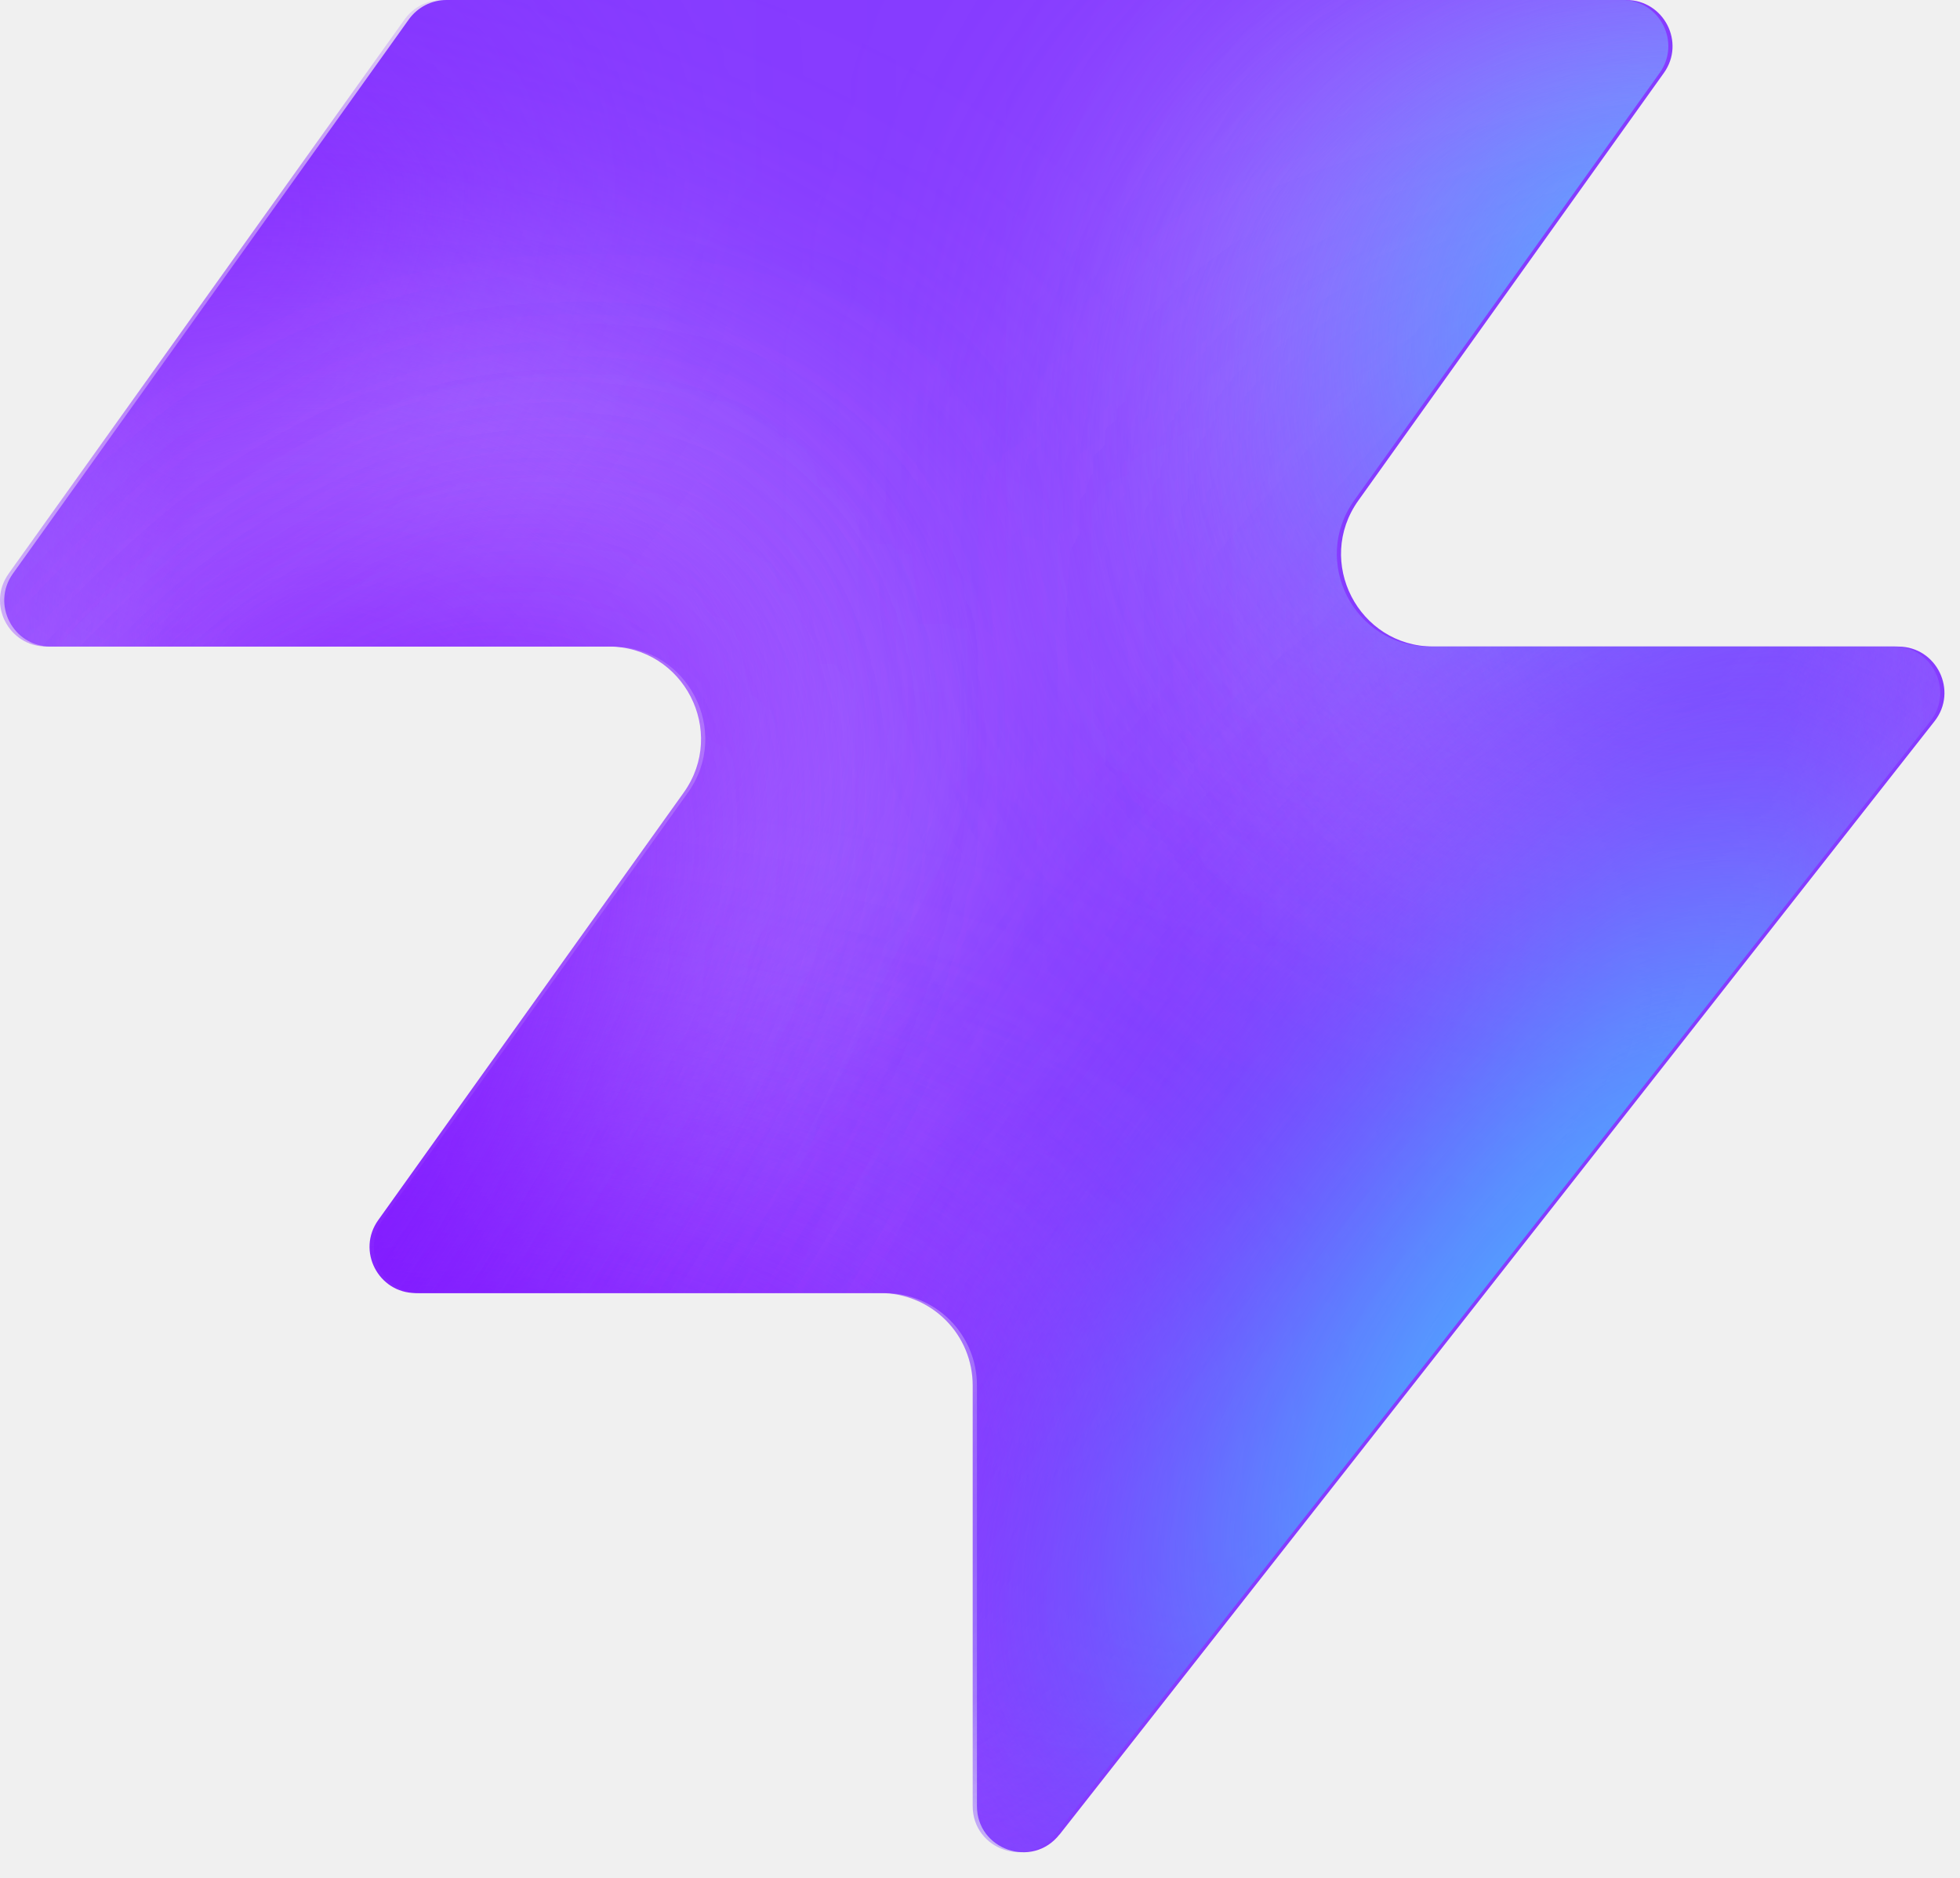
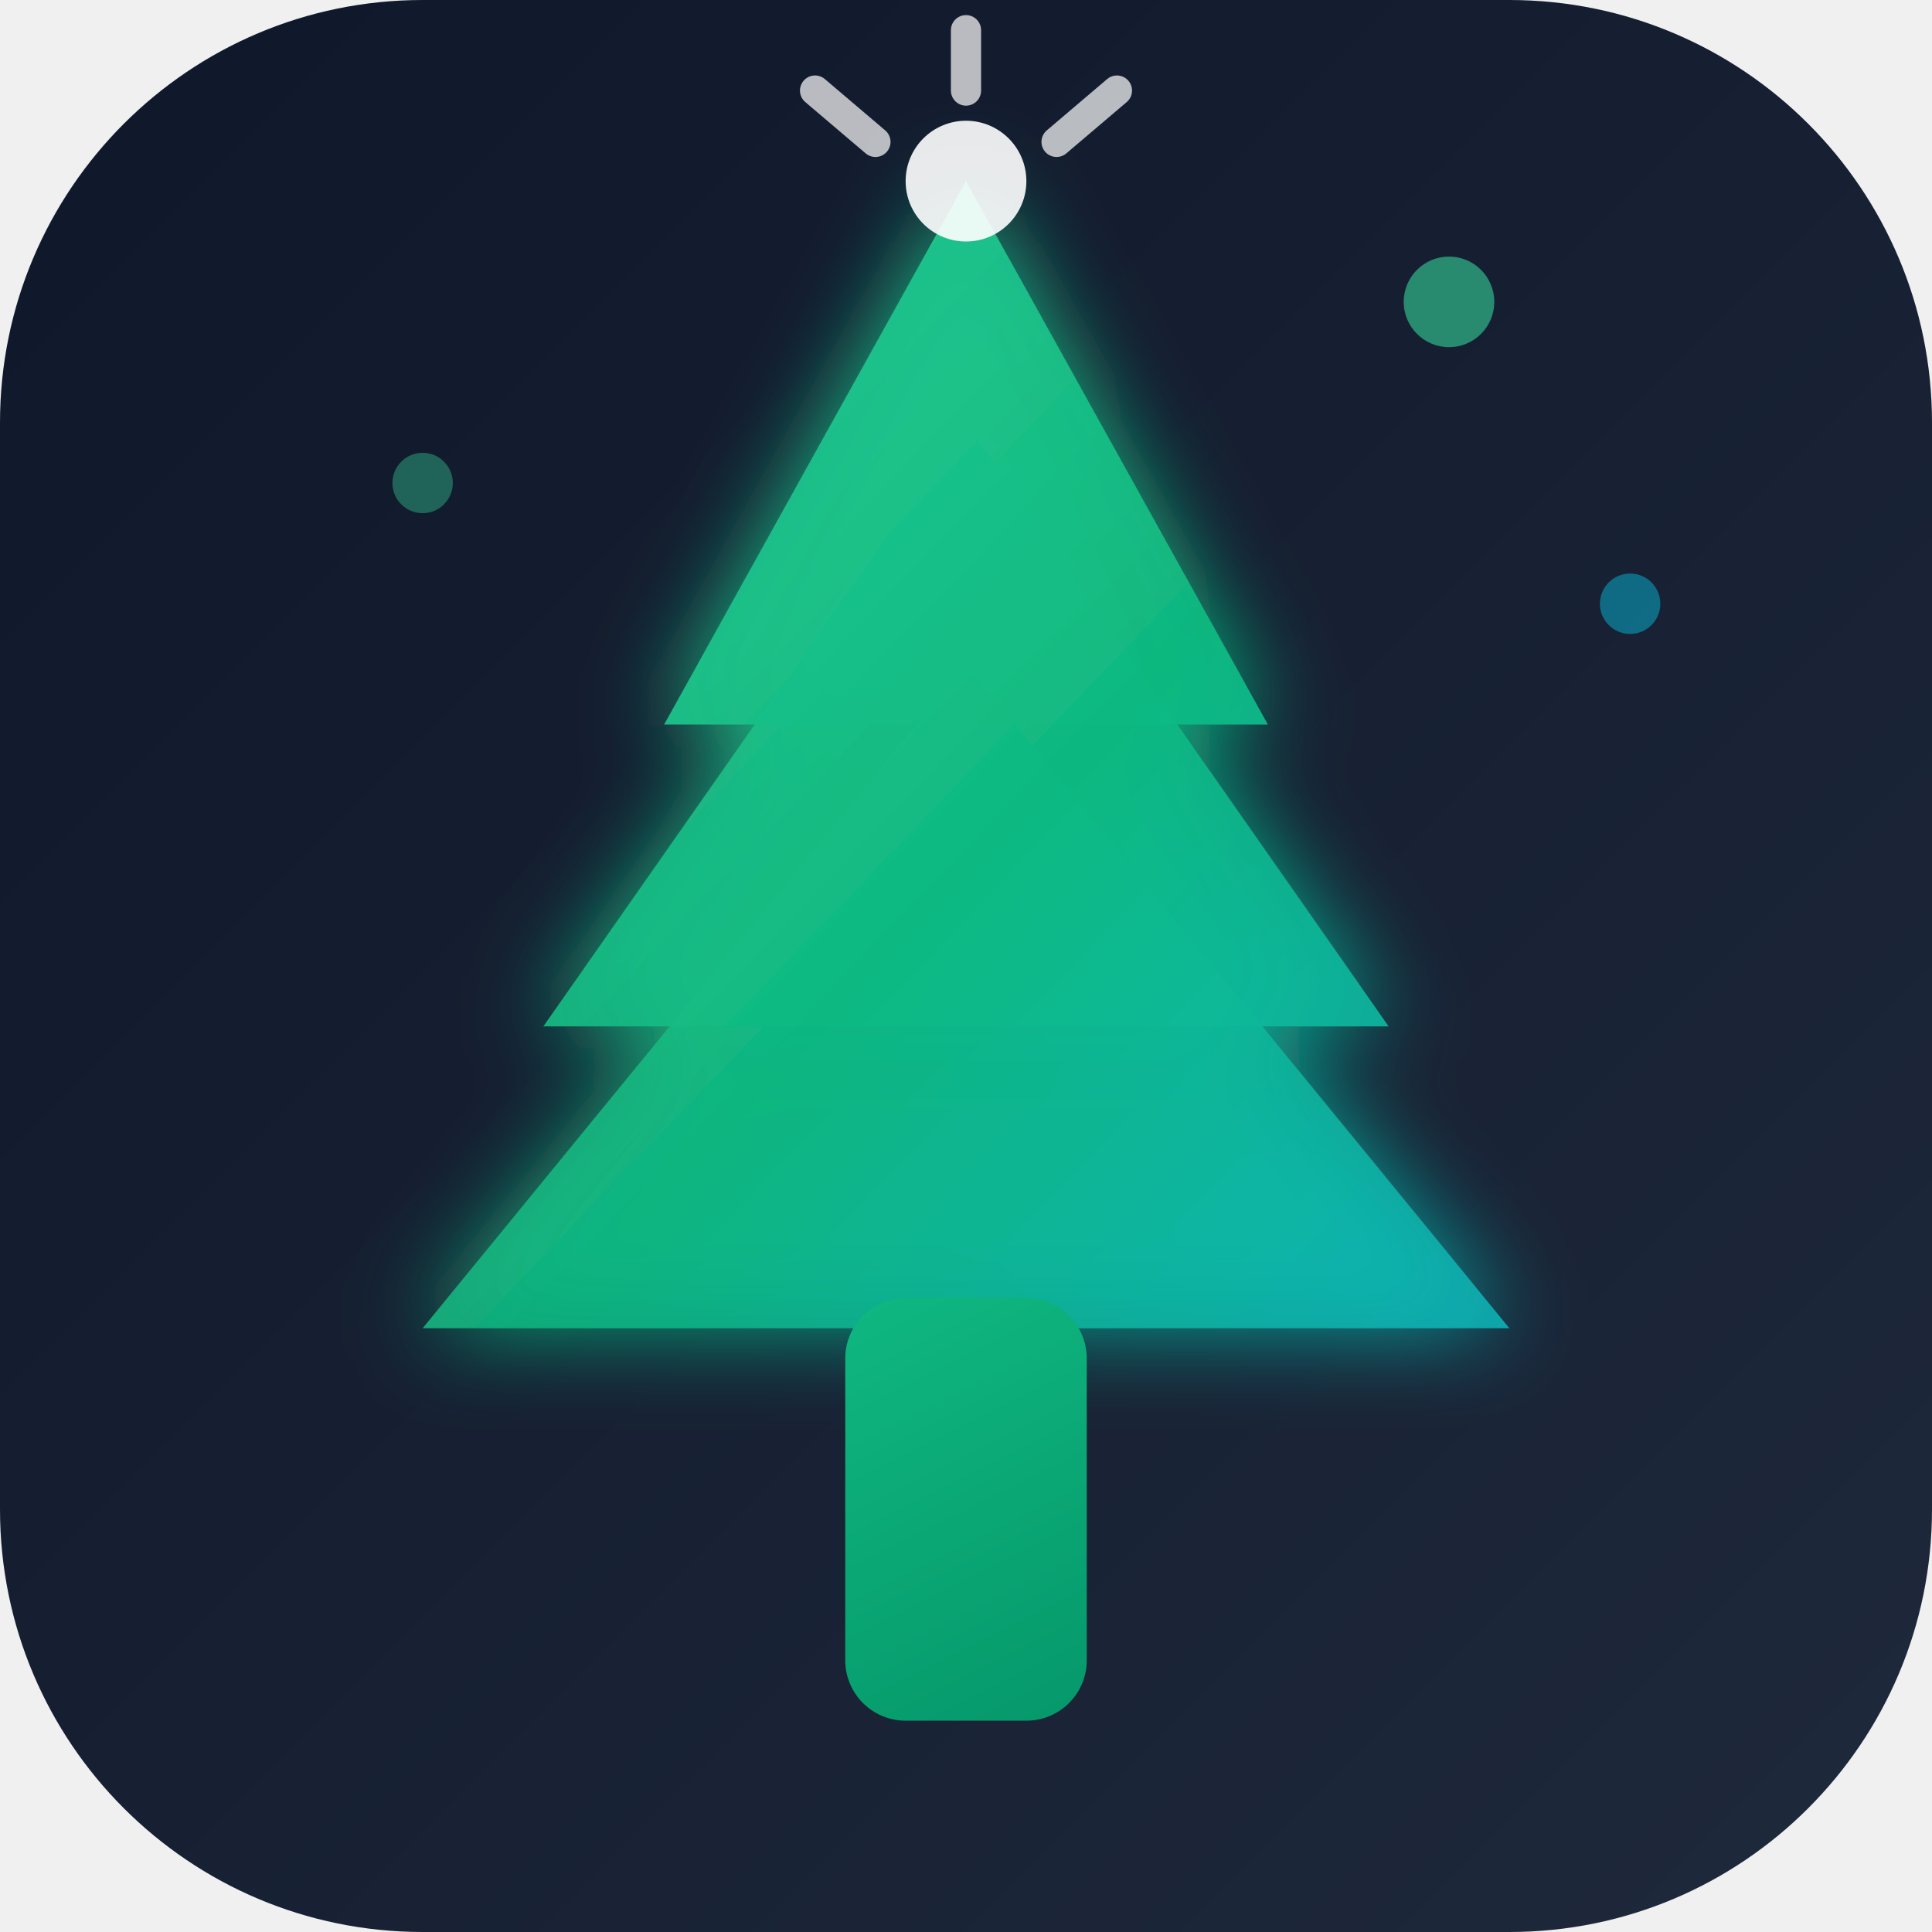
- <svg xmlns="http://www.w3.org/2000/svg" width="48" height="46" fill="none" viewBox="0 0 48 46">
-   <path fill="#863bff" d="M25.946 44.938c-.664.845-2.021.375-2.021-.698V33.937a2.26 2.26 0 0 0-2.262-2.262H10.287c-.92 0-1.456-1.04-.92-1.788l7.48-10.471c1.07-1.497 0-3.578-1.842-3.578H1.237c-.92 0-1.456-1.04-.92-1.788L10.013.474c.214-.297.556-.474.92-.474h28.894c.92 0 1.456 1.04.92 1.788l-7.48 10.471c-1.07 1.498 0 3.579 1.842 3.579h11.377c.943 0 1.473 1.088.89 1.83L25.947 44.94z" style="fill:#863bff;fill:color(display-p3 .525 .23 1);fill-opacity:1" />
-   <mask id="a" width="48" height="46" x="0" y="0" maskUnits="userSpaceOnUse" style="mask-type:alpha">
-     <path fill="#000" d="M25.842 44.938c-.664.844-2.021.375-2.021-.698V33.937a2.26 2.26 0 0 0-2.262-2.262H10.183c-.92 0-1.456-1.04-.92-1.788l7.48-10.471c1.07-1.498 0-3.579-1.842-3.579H1.133c-.92 0-1.456-1.04-.92-1.787L9.91.473c.214-.297.556-.474.92-.474h28.894c.92 0 1.456 1.04.92 1.788l-7.48 10.471c-1.07 1.498 0 3.578 1.842 3.578h11.377c.943 0 1.473 1.088.89 1.832L25.843 44.94z" style="fill:#000;fill-opacity:1" />
-   </mask>
-   <g mask="url(#a)">
-     <g filter="url(#b)">
-       <ellipse cx="5.508" cy="14.704" fill="#ede6ff" rx="5.508" ry="14.704" style="fill:#ede6ff;fill:color(display-p3 .927 .903 1);fill-opacity:1" transform="matrix(.00324 1 1 -.00324 -4.47 31.516)" />
-     </g>
-     <g filter="url(#c)">
-       <ellipse cx="10.399" cy="29.851" fill="#ede6ff" rx="10.399" ry="29.851" style="fill:#ede6ff;fill:color(display-p3 .927 .903 1);fill-opacity:1" transform="matrix(.00324 1 1 -.00324 -39.328 7.883)" />
-     </g>
-     <g filter="url(#d)">
-       <ellipse cx="5.508" cy="30.487" fill="#7e14ff" rx="5.508" ry="30.487" style="fill:#7e14ff;fill:color(display-p3 .492 .077 1);fill-opacity:1" transform="rotate(89.814 -25.913 -14.639)scale(1 -1)" />
-     </g>
-     <g filter="url(#e)">
-       <ellipse cx="5.508" cy="30.599" fill="#7e14ff" rx="5.508" ry="30.599" style="fill:#7e14ff;fill:color(display-p3 .492 .077 1);fill-opacity:1" transform="rotate(89.814 -32.644 -3.334)scale(1 -1)" />
-     </g>
-     <g filter="url(#f)">
-       <ellipse cx="5.508" cy="30.599" fill="#7e14ff" rx="5.508" ry="30.599" style="fill:#7e14ff;fill:color(display-p3 .492 .077 1);fill-opacity:1" transform="matrix(.00324 1 1 -.00324 -34.34 30.47)" />
-     </g>
-     <g filter="url(#g)">
-       <ellipse cx="14.072" cy="22.078" fill="#ede6ff" rx="14.072" ry="22.078" style="fill:#ede6ff;fill:color(display-p3 .927 .903 1);fill-opacity:1" transform="rotate(93.35 24.506 48.493)scale(-1 1)" />
-     </g>
-     <g filter="url(#h)">
-       <ellipse cx="3.47" cy="21.501" fill="#7e14ff" rx="3.47" ry="21.501" style="fill:#7e14ff;fill:color(display-p3 .492 .077 1);fill-opacity:1" transform="rotate(89.009 28.708 47.59)scale(-1 1)" />
-     </g>
-     <g filter="url(#i)">
-       <ellipse cx="3.47" cy="21.501" fill="#7e14ff" rx="3.47" ry="21.501" style="fill:#7e14ff;fill:color(display-p3 .492 .077 1);fill-opacity:1" transform="rotate(89.009 28.708 47.59)scale(-1 1)" />
-     </g>
-     <g filter="url(#j)">
-       <ellipse cx=".387" cy="8.972" fill="#7e14ff" rx="4.407" ry="29.108" style="fill:#7e14ff;fill:color(display-p3 .492 .077 1);fill-opacity:1" transform="rotate(39.51 .387 8.972)" />
-     </g>
-     <g filter="url(#k)">
-       <ellipse cx="47.523" cy="-6.092" fill="#7e14ff" rx="4.407" ry="29.108" style="fill:#7e14ff;fill:color(display-p3 .492 .077 1);fill-opacity:1" transform="rotate(37.892 47.523 -6.092)" />
-     </g>
-     <g filter="url(#l)">
-       <ellipse cx="41.412" cy="6.333" fill="#47bfff" rx="5.971" ry="9.665" style="fill:#47bfff;fill:color(display-p3 .28 .748 1);fill-opacity:1" transform="rotate(37.892 41.412 6.333)" />
-     </g>
-     <g filter="url(#m)">
-       <ellipse cx="-1.879" cy="38.332" fill="#7e14ff" rx="4.407" ry="29.108" style="fill:#7e14ff;fill:color(display-p3 .492 .077 1);fill-opacity:1" transform="rotate(37.892 -1.88 38.332)" />
-     </g>
-     <g filter="url(#n)">
-       <ellipse cx="-1.879" cy="38.332" fill="#7e14ff" rx="4.407" ry="29.108" style="fill:#7e14ff;fill:color(display-p3 .492 .077 1);fill-opacity:1" transform="rotate(37.892 -1.88 38.332)" />
-     </g>
-     <g filter="url(#o)">
-       <ellipse cx="35.651" cy="29.907" fill="#7e14ff" rx="4.407" ry="29.108" style="fill:#7e14ff;fill:color(display-p3 .492 .077 1);fill-opacity:1" transform="rotate(37.892 35.651 29.907)" />
-     </g>
-     <g filter="url(#p)">
-       <ellipse cx="38.418" cy="32.4" fill="#47bfff" rx="5.971" ry="15.297" style="fill:#47bfff;fill:color(display-p3 .28 .748 1);fill-opacity:1" transform="rotate(37.892 38.418 32.4)" />
-     </g>
-   </g>
+ <svg xmlns="http://www.w3.org/2000/svg" viewBox="0 0 64 64" fill="none">
  <defs>
-     <filter id="b" width="60.045" height="41.654" x="-19.77" y="16.149" color-interpolation-filters="sRGB" filterUnits="userSpaceOnUse">
-       <feFlood flood-opacity="0" result="BackgroundImageFix" />
-       <feBlend in="SourceGraphic" in2="BackgroundImageFix" result="shape" />
-       <feGaussianBlur result="effect1_foregroundBlur_2002_17158" stdDeviation="7.659" />
-     </filter>
-     <filter id="c" width="90.34" height="51.437" x="-54.613" y="-7.533" color-interpolation-filters="sRGB" filterUnits="userSpaceOnUse">
-       <feFlood flood-opacity="0" result="BackgroundImageFix" />
-       <feBlend in="SourceGraphic" in2="BackgroundImageFix" result="shape" />
-       <feGaussianBlur result="effect1_foregroundBlur_2002_17158" stdDeviation="7.659" />
-     </filter>
-     <filter id="d" width="79.355" height="29.4" x="-49.64" y="2.03" color-interpolation-filters="sRGB" filterUnits="userSpaceOnUse">
-       <feFlood flood-opacity="0" result="BackgroundImageFix" />
-       <feBlend in="SourceGraphic" in2="BackgroundImageFix" result="shape" />
-       <feGaussianBlur result="effect1_foregroundBlur_2002_17158" stdDeviation="4.596" />
-     </filter>
-     <filter id="e" width="79.579" height="29.4" x="-45.045" y="20.029" color-interpolation-filters="sRGB" filterUnits="userSpaceOnUse">
-       <feFlood flood-opacity="0" result="BackgroundImageFix" />
-       <feBlend in="SourceGraphic" in2="BackgroundImageFix" result="shape" />
-       <feGaussianBlur result="effect1_foregroundBlur_2002_17158" stdDeviation="4.596" />
-     </filter>
-     <filter id="f" width="79.579" height="29.4" x="-43.513" y="21.178" color-interpolation-filters="sRGB" filterUnits="userSpaceOnUse">
-       <feFlood flood-opacity="0" result="BackgroundImageFix" />
-       <feBlend in="SourceGraphic" in2="BackgroundImageFix" result="shape" />
-       <feGaussianBlur result="effect1_foregroundBlur_2002_17158" stdDeviation="4.596" />
-     </filter>
-     <filter id="g" width="74.749" height="58.852" x="15.756" y="-17.901" color-interpolation-filters="sRGB" filterUnits="userSpaceOnUse">
-       <feFlood flood-opacity="0" result="BackgroundImageFix" />
-       <feBlend in="SourceGraphic" in2="BackgroundImageFix" result="shape" />
-       <feGaussianBlur result="effect1_foregroundBlur_2002_17158" stdDeviation="7.659" />
-     </filter>
-     <filter id="h" width="61.377" height="25.362" x="23.548" y="2.284" color-interpolation-filters="sRGB" filterUnits="userSpaceOnUse">
-       <feFlood flood-opacity="0" result="BackgroundImageFix" />
-       <feBlend in="SourceGraphic" in2="BackgroundImageFix" result="shape" />
-       <feGaussianBlur result="effect1_foregroundBlur_2002_17158" stdDeviation="4.596" />
-     </filter>
-     <filter id="i" width="61.377" height="25.362" x="23.548" y="2.284" color-interpolation-filters="sRGB" filterUnits="userSpaceOnUse">
-       <feFlood flood-opacity="0" result="BackgroundImageFix" />
-       <feBlend in="SourceGraphic" in2="BackgroundImageFix" result="shape" />
-       <feGaussianBlur result="effect1_foregroundBlur_2002_17158" stdDeviation="4.596" />
-     </filter>
-     <filter id="j" width="56.045" height="63.649" x="-27.636" y="-22.853" color-interpolation-filters="sRGB" filterUnits="userSpaceOnUse">
-       <feFlood flood-opacity="0" result="BackgroundImageFix" />
-       <feBlend in="SourceGraphic" in2="BackgroundImageFix" result="shape" />
-       <feGaussianBlur result="effect1_foregroundBlur_2002_17158" stdDeviation="4.596" />
-     </filter>
-     <filter id="k" width="54.814" height="64.646" x="20.116" y="-38.415" color-interpolation-filters="sRGB" filterUnits="userSpaceOnUse">
-       <feFlood flood-opacity="0" result="BackgroundImageFix" />
-       <feBlend in="SourceGraphic" in2="BackgroundImageFix" result="shape" />
-       <feGaussianBlur result="effect1_foregroundBlur_2002_17158" stdDeviation="4.596" />
-     </filter>
-     <filter id="l" width="33.541" height="35.313" x="24.641" y="-11.323" color-interpolation-filters="sRGB" filterUnits="userSpaceOnUse">
-       <feFlood flood-opacity="0" result="BackgroundImageFix" />
-       <feBlend in="SourceGraphic" in2="BackgroundImageFix" result="shape" />
-       <feGaussianBlur result="effect1_foregroundBlur_2002_17158" stdDeviation="4.596" />
-     </filter>
-     <filter id="m" width="54.814" height="64.646" x="-29.286" y="6.009" color-interpolation-filters="sRGB" filterUnits="userSpaceOnUse">
-       <feFlood flood-opacity="0" result="BackgroundImageFix" />
-       <feBlend in="SourceGraphic" in2="BackgroundImageFix" result="shape" />
-       <feGaussianBlur result="effect1_foregroundBlur_2002_17158" stdDeviation="4.596" />
-     </filter>
-     <filter id="n" width="54.814" height="64.646" x="-29.286" y="6.009" color-interpolation-filters="sRGB" filterUnits="userSpaceOnUse">
-       <feFlood flood-opacity="0" result="BackgroundImageFix" />
-       <feBlend in="SourceGraphic" in2="BackgroundImageFix" result="shape" />
-       <feGaussianBlur result="effect1_foregroundBlur_2002_17158" stdDeviation="4.596" />
-     </filter>
-     <filter id="o" width="54.814" height="64.646" x="8.244" y="-2.416" color-interpolation-filters="sRGB" filterUnits="userSpaceOnUse">
-       <feFlood flood-opacity="0" result="BackgroundImageFix" />
-       <feBlend in="SourceGraphic" in2="BackgroundImageFix" result="shape" />
-       <feGaussianBlur result="effect1_foregroundBlur_2002_17158" stdDeviation="4.596" />
-     </filter>
-     <filter id="p" width="39.409" height="43.623" x="18.713" y="10.588" color-interpolation-filters="sRGB" filterUnits="userSpaceOnUse">
-       <feFlood flood-opacity="0" result="BackgroundImageFix" />
-       <feBlend in="SourceGraphic" in2="BackgroundImageFix" result="shape" />
-       <feGaussianBlur result="effect1_foregroundBlur_2002_17158" stdDeviation="4.596" />
+     <linearGradient id="bg" x1="0" y1="0" x2="64" y2="64" gradientUnits="userSpaceOnUse">
+       <stop offset="0%" stop-color="#0f172a" />
+       <stop offset="100%" stop-color="#1e293b" />
+     </linearGradient>
+     <linearGradient id="leaf" x1="8" y1="6" x2="56" y2="52" gradientUnits="userSpaceOnUse">
+       <stop offset="0%" stop-color="#34d399" />
+       <stop offset="50%" stop-color="#10b981" />
+       <stop offset="100%" stop-color="#06b6d4" />
+     </linearGradient>
+     <linearGradient id="trunk" x1="28" y1="42" x2="36" y2="58" gradientUnits="userSpaceOnUse">
+       <stop offset="0%" stop-color="#10b981" />
+       <stop offset="100%" stop-color="#059669" />
+     </linearGradient>
+     <filter id="glow" x="-20%" y="-20%" width="140%" height="140%">
+       <feGaussianBlur stdDeviation="1.5" result="blur" />
+       <feMerge>
+         <feMergeNode in="blur" />
+         <feMergeNode in="SourceGraphic" />
+       </feMerge>
    </filter>
  </defs>
+   <rect width="64" height="64" rx="14" fill="url(#bg)" />
+   <circle cx="48" cy="10" r="1.5" fill="#34d399" opacity="0.6" />
+   <circle cx="54" cy="20" r="1" fill="#06b6d4" opacity="0.5" />
+   <circle cx="14" cy="16" r="1" fill="#34d399" opacity="0.4" />
+   <g filter="url(#glow)">
+     <polygon points="32,6 42,24 22,24" fill="url(#leaf)" opacity="0.95" />
+     <polygon points="32,14 46,34 18,34" fill="url(#leaf)" opacity="0.9" />
+     <polygon points="32,22 50,44 14,44" fill="url(#leaf)" opacity="0.85" />
+   </g>
+   <rect x="28" y="43" width="8" height="14" rx="2" fill="url(#trunk)" />
+   <circle cx="32" cy="6" r="2" fill="white" opacity="0.9" />
+   <line x1="32" y1="3" x2="32" y2="1" stroke="white" stroke-width="1" stroke-linecap="round" opacity="0.7" />
+   <line x1="35" y1="4.7" x2="37" y2="3" stroke="white" stroke-width="1" stroke-linecap="round" opacity="0.7" />
+   <line x1="29" y1="4.7" x2="27" y2="3" stroke="white" stroke-width="1" stroke-linecap="round" opacity="0.7" />
</svg>
